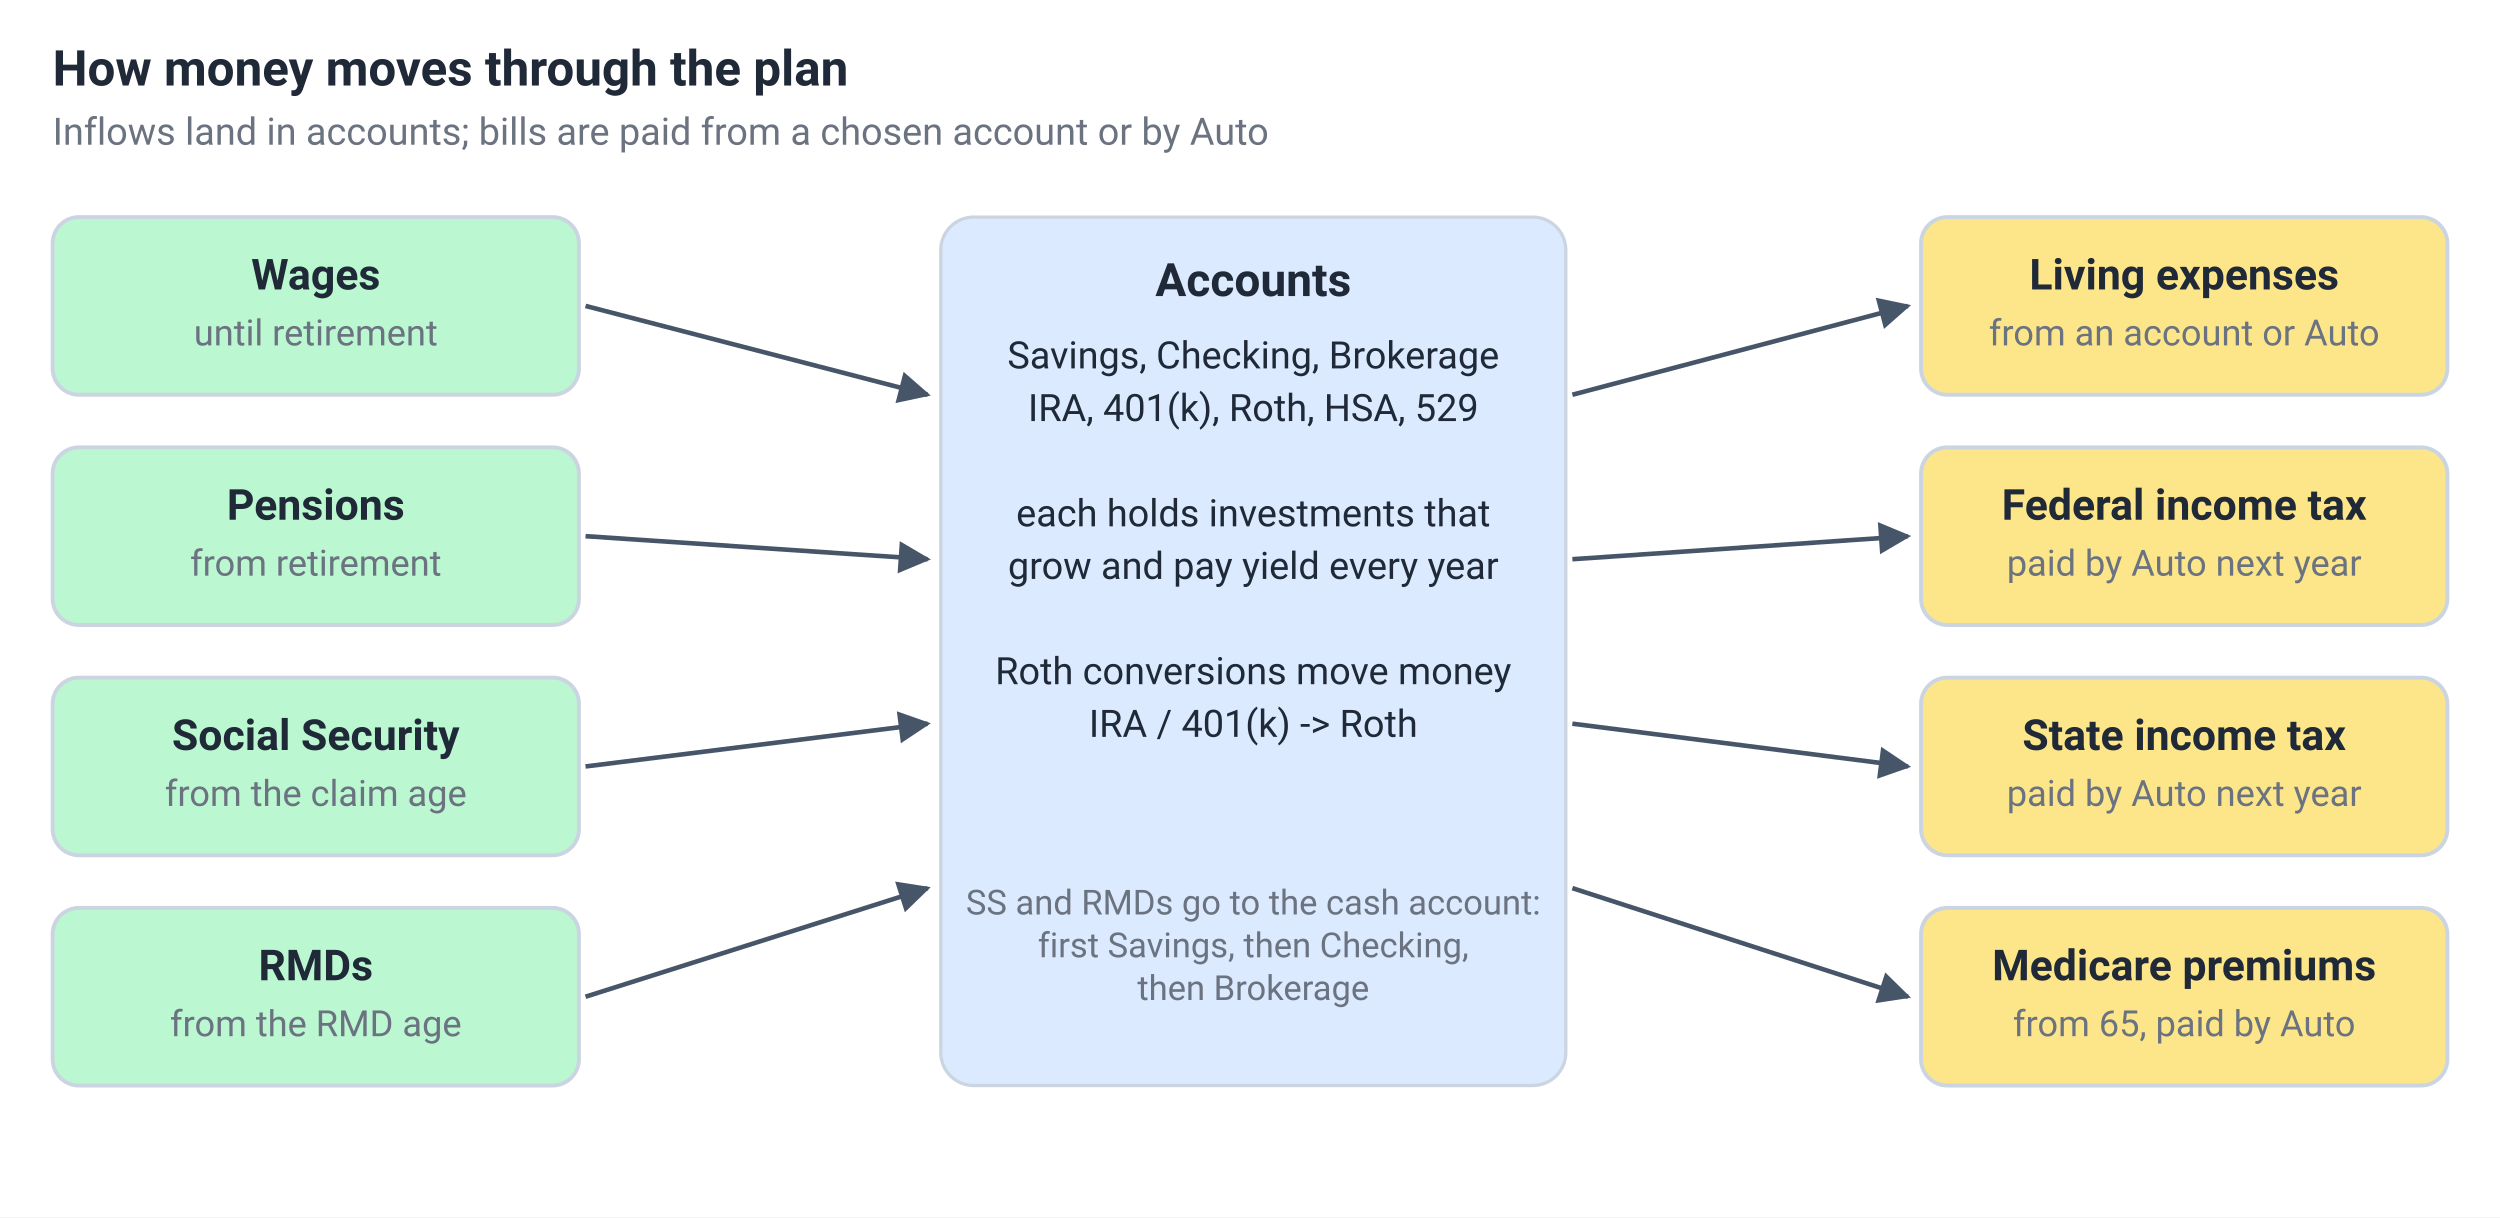
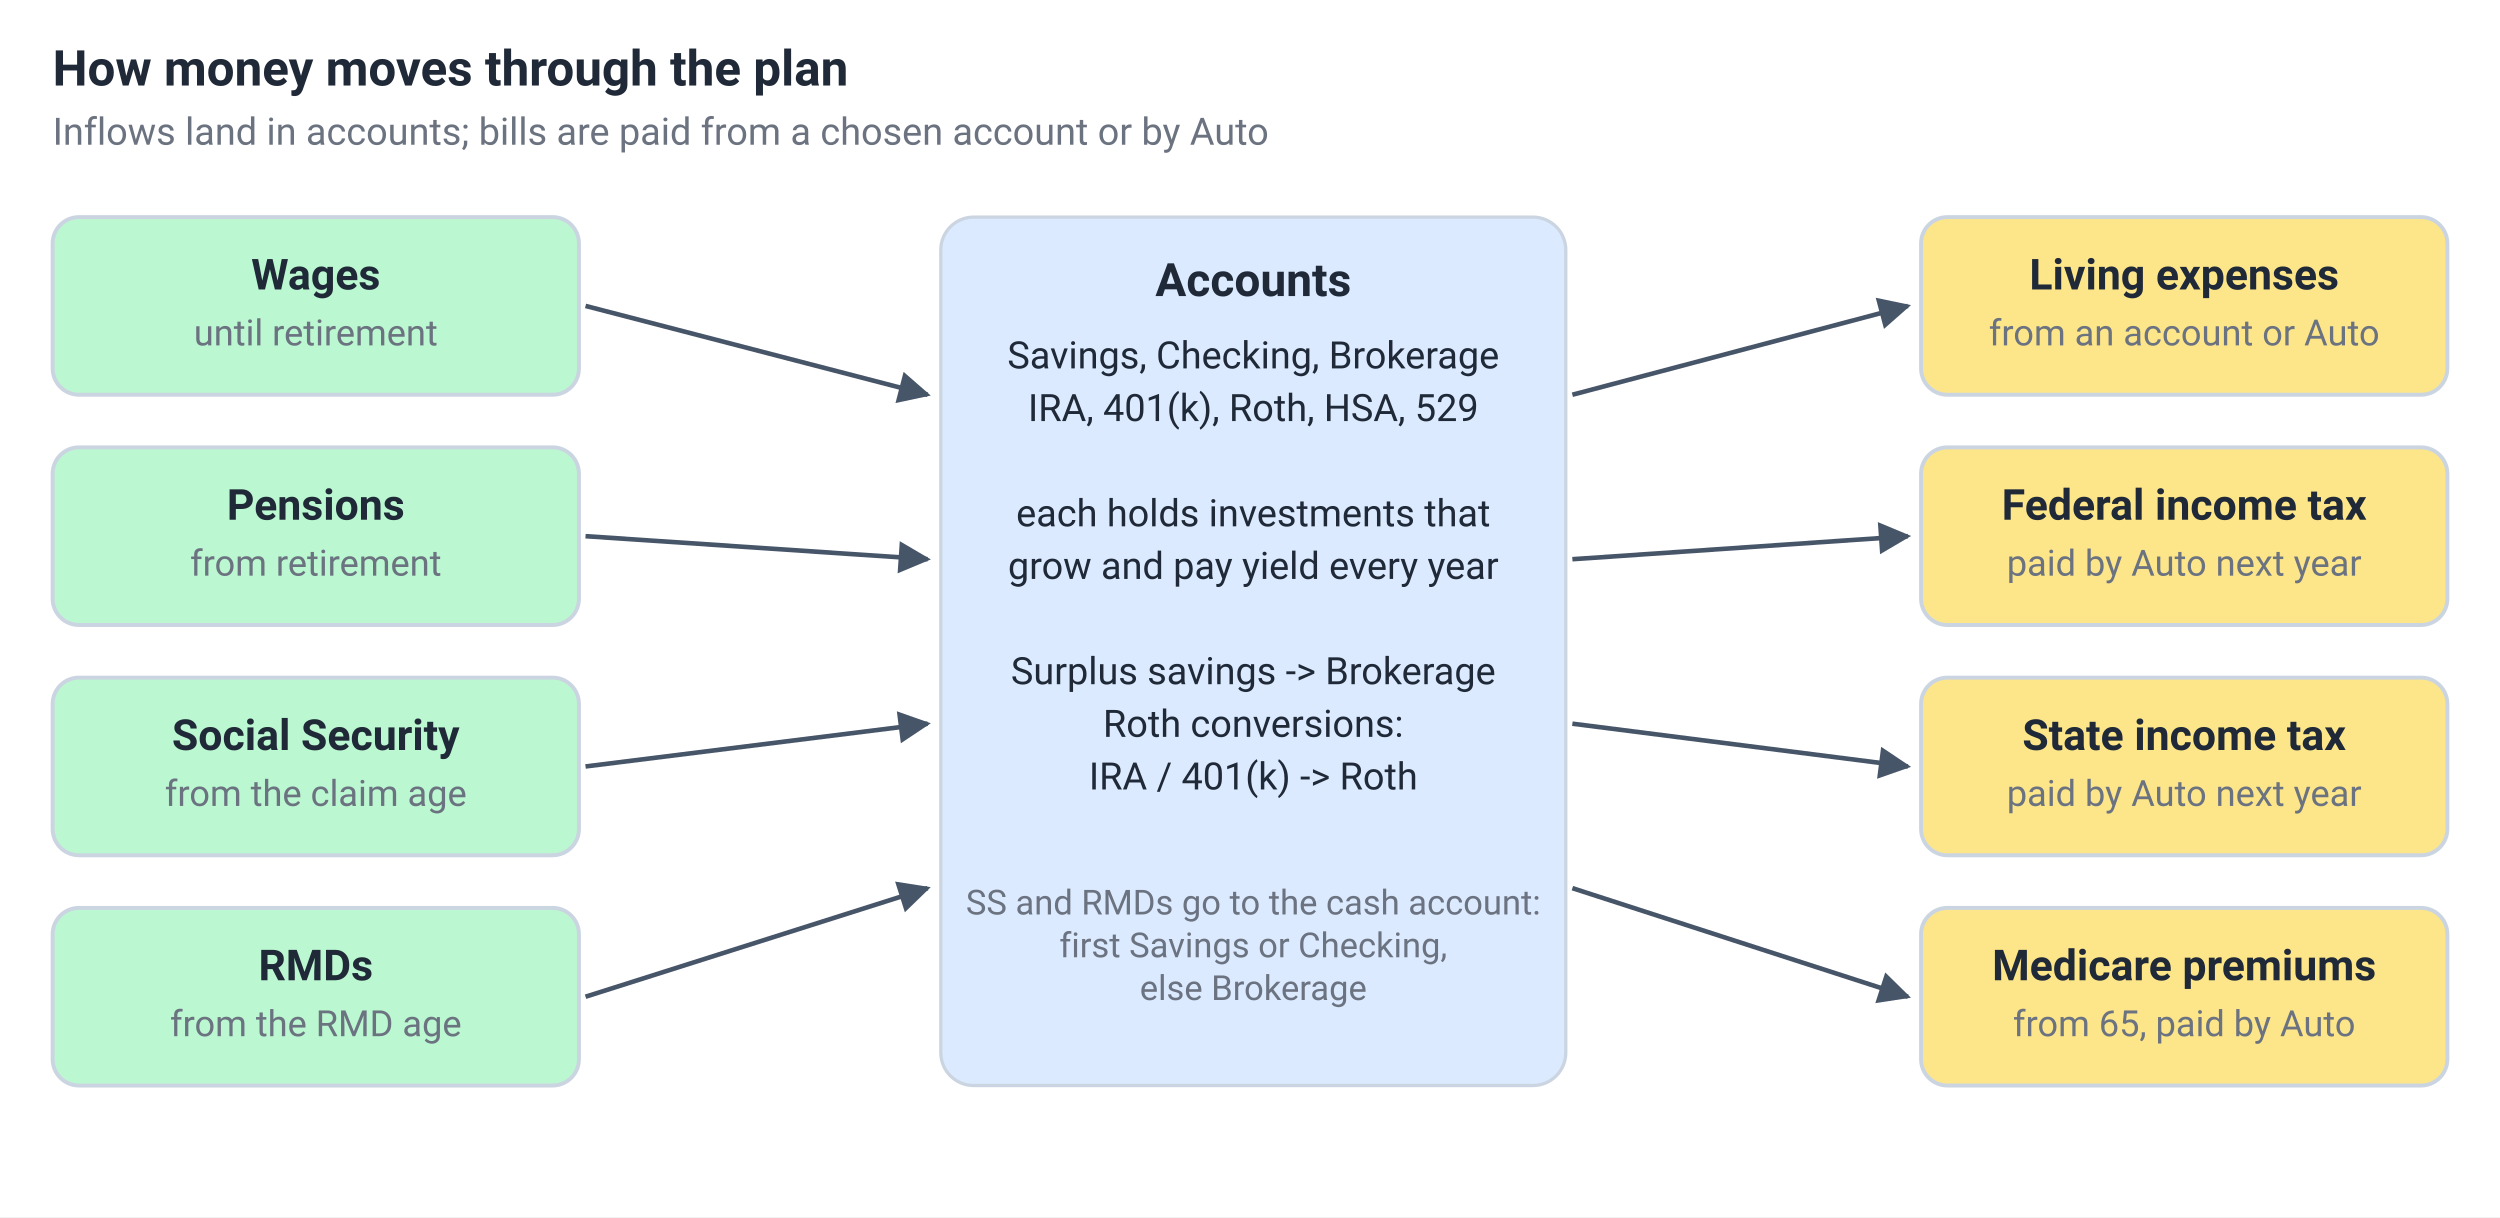
<svg xmlns="http://www.w3.org/2000/svg" viewBox="0 0 760 370" width="760" height="370" font-family="system-ui, -apple-system, 'Segoe UI', Roboto, Helvetica, Arial, sans-serif" font-size="12" role="img">
  <defs>
    <marker id="arrow" viewBox="0 0 10 10" refX="9" refY="5" markerWidth="7" markerHeight="7" orient="auto-start-reverse">
      <path d="M0,0 L10,5 L0,10 z" fill="#475569" />
    </marker>
  </defs>
  <rect width="760" height="370" fill="#ffffff" />
  <text x="16" y="26" font-size="15" font-weight="600" fill="#1f2937">How money moves through the plan</text>
  <text x="16" y="44" font-size="11.5" fill="#6b7280">Inflows land in accounts; bills are paid from a chosen account or by Auto</text>
  <rect x="16" y="66" width="160" height="54" fill="#bbf7d0" stroke="#cbd5e1" stroke-width="1.2" rx="8" />
  <text x="96" y="88" text-anchor="middle" font-size="13" font-weight="600" fill="#1f2937">Wages</text>
  <text x="96" y="105" text-anchor="middle" font-size="11" fill="#6b7280">until retirement</text>
  <rect x="16" y="136" width="160" height="54" fill="#bbf7d0" stroke="#cbd5e1" stroke-width="1.2" rx="8" />
  <text x="96" y="158" text-anchor="middle" font-size="13" font-weight="600" fill="#1f2937">Pensions</text>
  <text x="96" y="175" text-anchor="middle" font-size="11" fill="#6b7280">from retirement</text>
  <rect x="16" y="206" width="160" height="54" fill="#bbf7d0" stroke="#cbd5e1" stroke-width="1.2" rx="8" />
  <text x="96" y="228" text-anchor="middle" font-size="13" font-weight="600" fill="#1f2937">Social Security</text>
  <text x="96" y="245" text-anchor="middle" font-size="11" fill="#6b7280">from the claim age</text>
  <rect x="16" y="276" width="160" height="54" fill="#bbf7d0" stroke="#cbd5e1" stroke-width="1.2" rx="8" />
  <text x="96" y="298" text-anchor="middle" font-size="13" font-weight="600" fill="#1f2937">RMDs</text>
  <text x="96" y="315" text-anchor="middle" font-size="11" fill="#6b7280">from the RMD age</text>
  <rect x="286" y="66" width="190" height="264" fill="#dbeafe" stroke="#cbd5e1" stroke-width="1" rx="10" />
  <text x="381" y="90" text-anchor="middle" font-size="14" font-weight="700" fill="#1f2937">Accounts</text>
  <text x="381" y="112" text-anchor="middle" font-size="11.5" fill="#1f2937">Savings, Checking, Brokerage</text>
  <text x="381" y="128" text-anchor="middle" font-size="11.5" fill="#1f2937">IRA, 401(k), Roth, HSA, 529</text>
  <text x="381" y="144" text-anchor="middle" font-size="11.5" fill="#1f2937" />
  <text x="381" y="160" text-anchor="middle" font-size="11.5" fill="#1f2937">each holds investments that</text>
  <text x="381" y="176" text-anchor="middle" font-size="11.5" fill="#1f2937">grow and pay yield every year</text>
  <text x="381" y="192" text-anchor="middle" font-size="11.5" fill="#1f2937" />
-   <text x="381" y="208" text-anchor="middle" font-size="11.5" fill="#1f2937">Roth conversions move money</text>
-   <text x="381" y="224" text-anchor="middle" font-size="11.5" fill="#1f2937">IRA / 401(k) -&gt; Roth</text>
+   <text x="381" y="208" text-anchor="middle" font-size="11.5" fill="#1f2937">Surplus savings -&gt; Brokerage</text>
+   <text x="381" y="224" text-anchor="middle" font-size="11.5" fill="#1f2937">Roth conversions:</text>
+   <text x="381" y="240" text-anchor="middle" font-size="11.5" fill="#1f2937">IRA / 401(k) -&gt; Roth</text>
  <text x="381" y="278" text-anchor="middle" font-size="10.5" fill="#6b7280">SS and RMDs go to the cash account:</text>
-   <text x="381" y="291" text-anchor="middle" font-size="10.5" fill="#6b7280">first Savings, then Checking,</text>
-   <text x="381" y="304" text-anchor="middle" font-size="10.5" fill="#6b7280">then Brokerage</text>
+   <text x="381" y="291" text-anchor="middle" font-size="10.5" fill="#6b7280">first Savings or Checking,</text>
+   <text x="381" y="304" text-anchor="middle" font-size="10.5" fill="#6b7280">else Brokerage</text>
  <rect x="584" y="66" width="160" height="54" fill="#fde68a" stroke="#cbd5e1" stroke-width="1.2" rx="8" />
  <text x="664" y="88" text-anchor="middle" font-size="13" font-weight="600" fill="#1f2937">Living expenses</text>
  <text x="664" y="105" text-anchor="middle" font-size="11" fill="#6b7280">from an account or Auto</text>
  <rect x="584" y="136" width="160" height="54" fill="#fde68a" stroke="#cbd5e1" stroke-width="1.2" rx="8" />
  <text x="664" y="158" text-anchor="middle" font-size="13" font-weight="600" fill="#1f2937">Federal income tax</text>
  <text x="664" y="175" text-anchor="middle" font-size="11" fill="#6b7280">paid by Auto next year</text>
  <rect x="584" y="206" width="160" height="54" fill="#fde68a" stroke="#cbd5e1" stroke-width="1.2" rx="8" />
  <text x="664" y="228" text-anchor="middle" font-size="13" font-weight="600" fill="#1f2937">State income tax</text>
  <text x="664" y="245" text-anchor="middle" font-size="11" fill="#6b7280">paid by Auto next year</text>
  <rect x="584" y="276" width="160" height="54" fill="#fde68a" stroke="#cbd5e1" stroke-width="1.2" rx="8" />
  <text x="664" y="298" text-anchor="middle" font-size="13" font-weight="600" fill="#1f2937">Medicare premiums</text>
  <text x="664" y="315" text-anchor="middle" font-size="11" fill="#6b7280">from 65, paid by Auto</text>
  <line x1="178" y1="93" x2="282" y2="120" stroke="#475569" stroke-width="1.4" marker-end="url(#arrow)" />
  <line x1="178" y1="163" x2="282" y2="170" stroke="#475569" stroke-width="1.4" marker-end="url(#arrow)" />
  <line x1="178" y1="233" x2="282" y2="220" stroke="#475569" stroke-width="1.4" marker-end="url(#arrow)" />
  <line x1="178" y1="303" x2="282" y2="270" stroke="#475569" stroke-width="1.4" marker-end="url(#arrow)" />
  <line x1="478" y1="120" x2="580" y2="93" stroke="#475569" stroke-width="1.4" marker-end="url(#arrow)" />
  <line x1="478" y1="170" x2="580" y2="163" stroke="#475569" stroke-width="1.4" marker-end="url(#arrow)" />
  <line x1="478" y1="220" x2="580" y2="233" stroke="#475569" stroke-width="1.4" marker-end="url(#arrow)" />
  <line x1="478" y1="270" x2="580" y2="303" stroke="#475569" stroke-width="1.4" marker-end="url(#arrow)" />
</svg>
